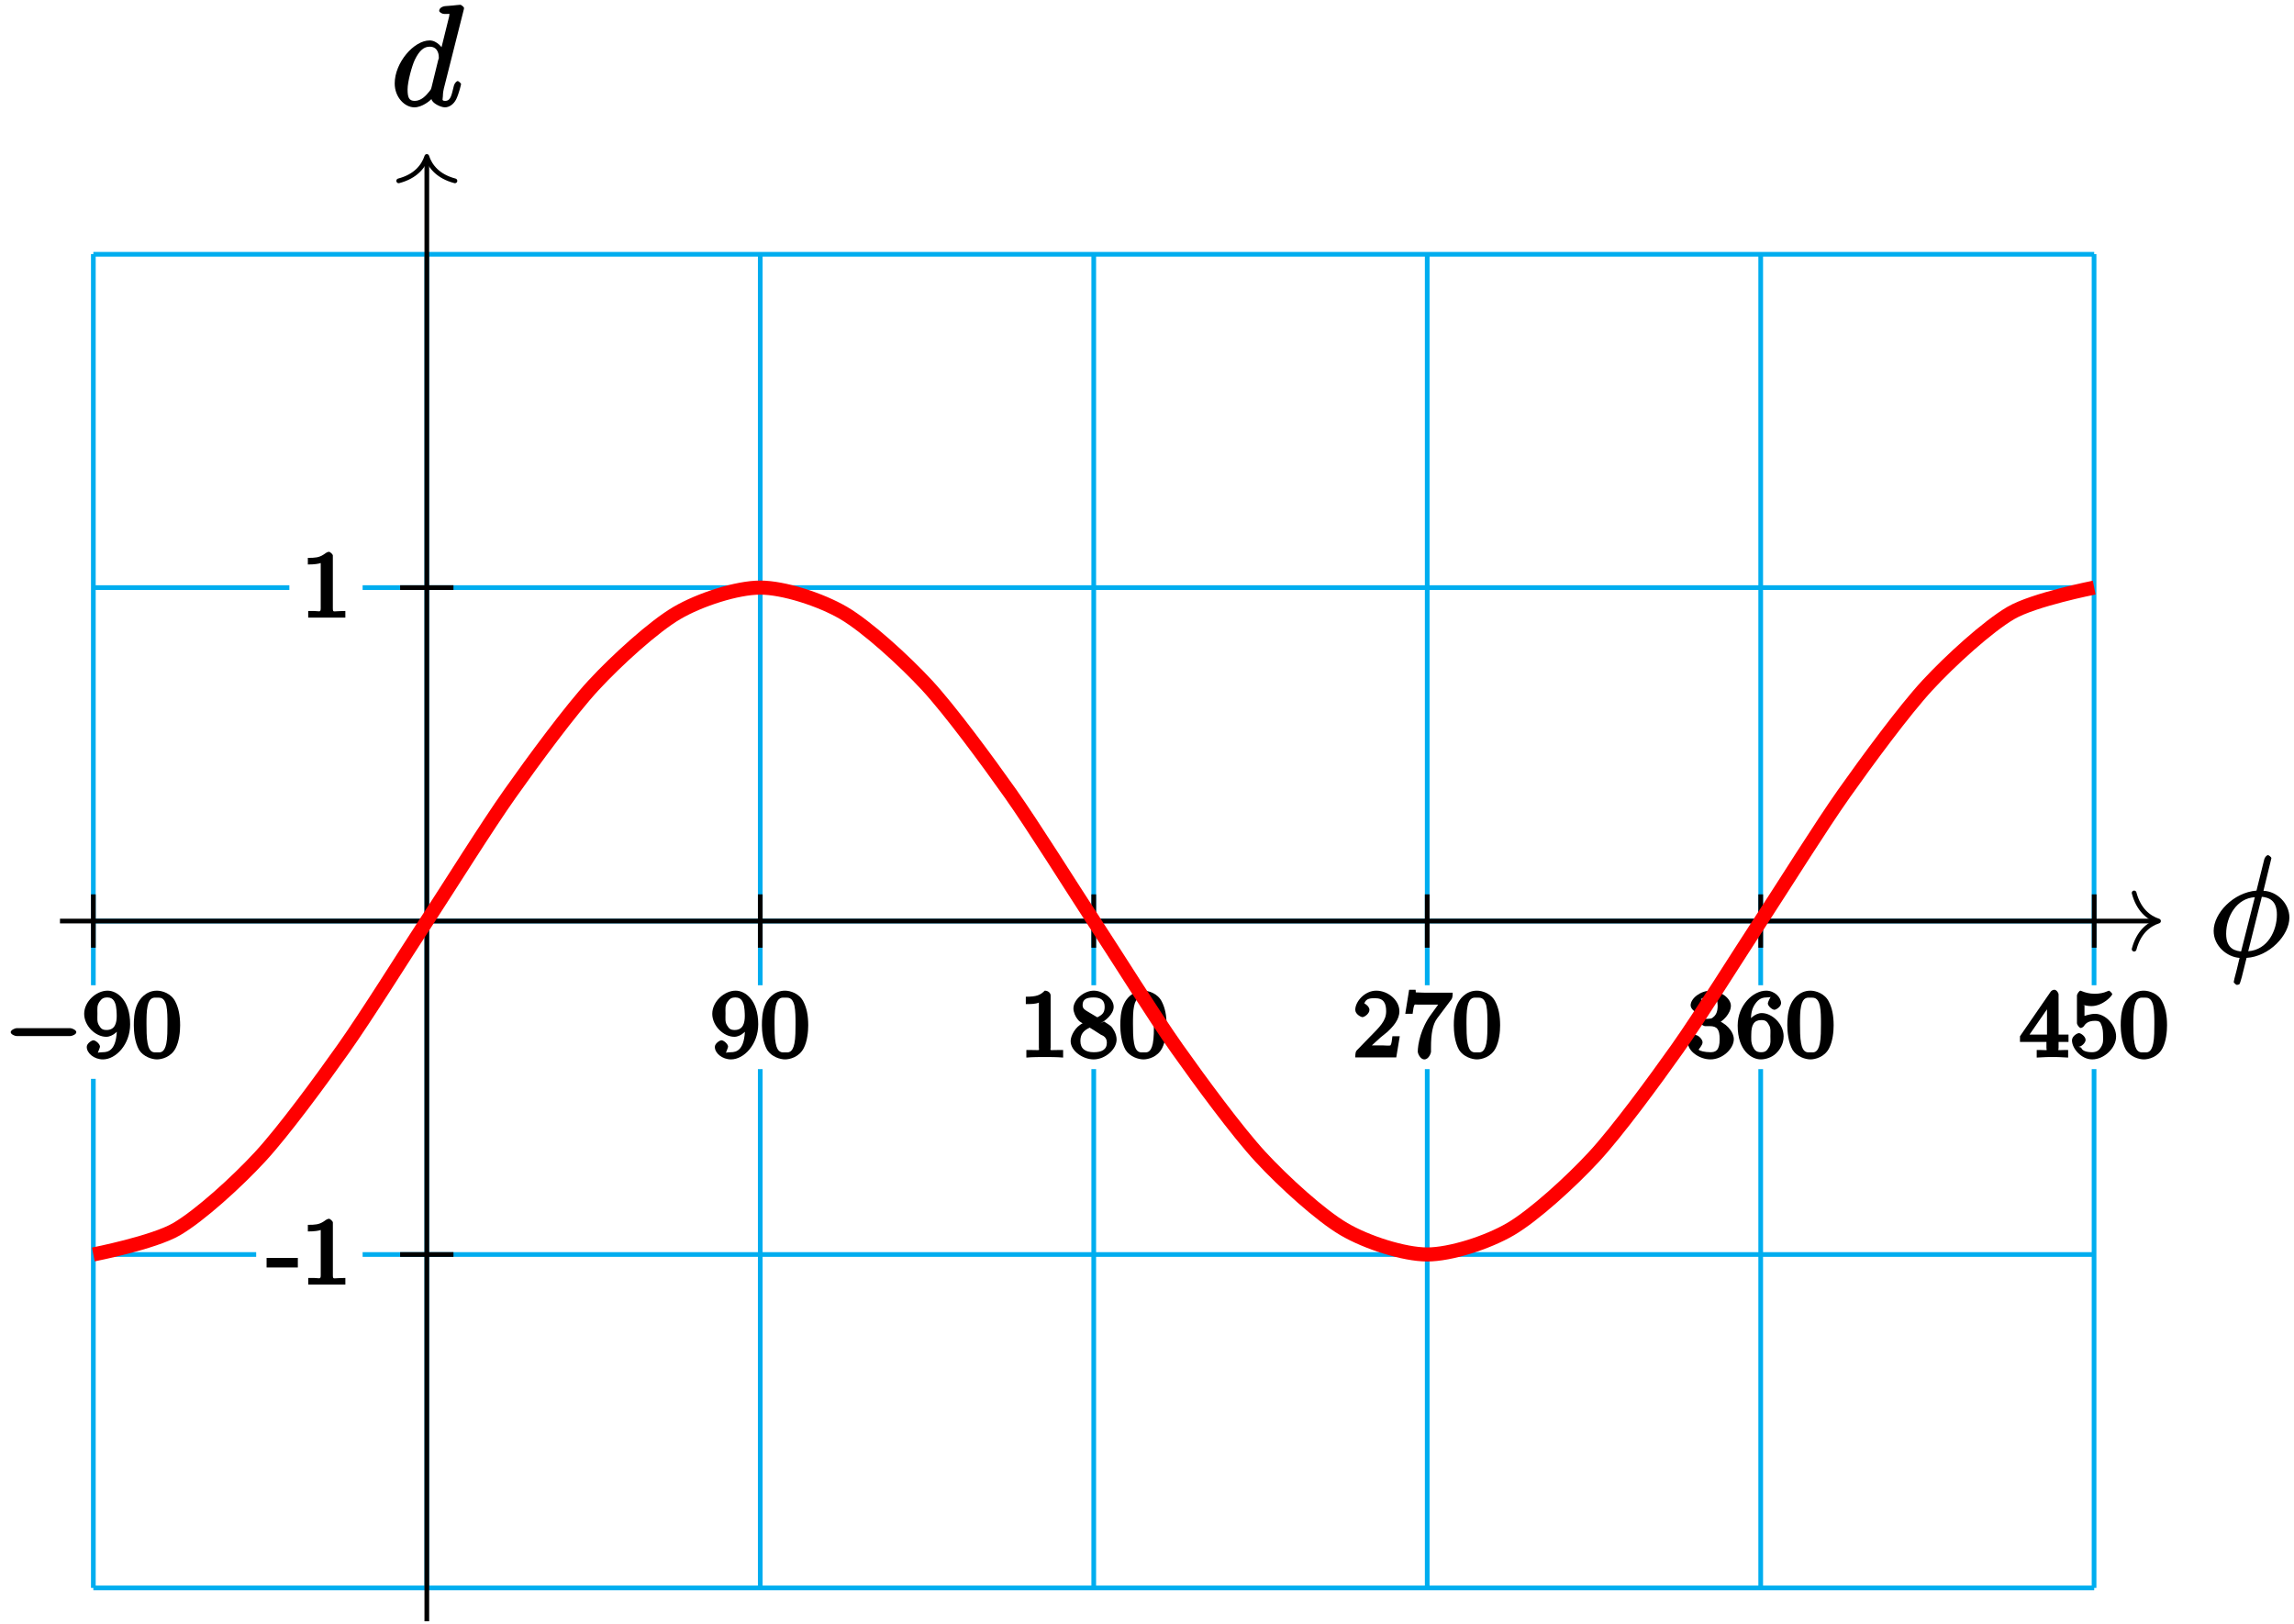
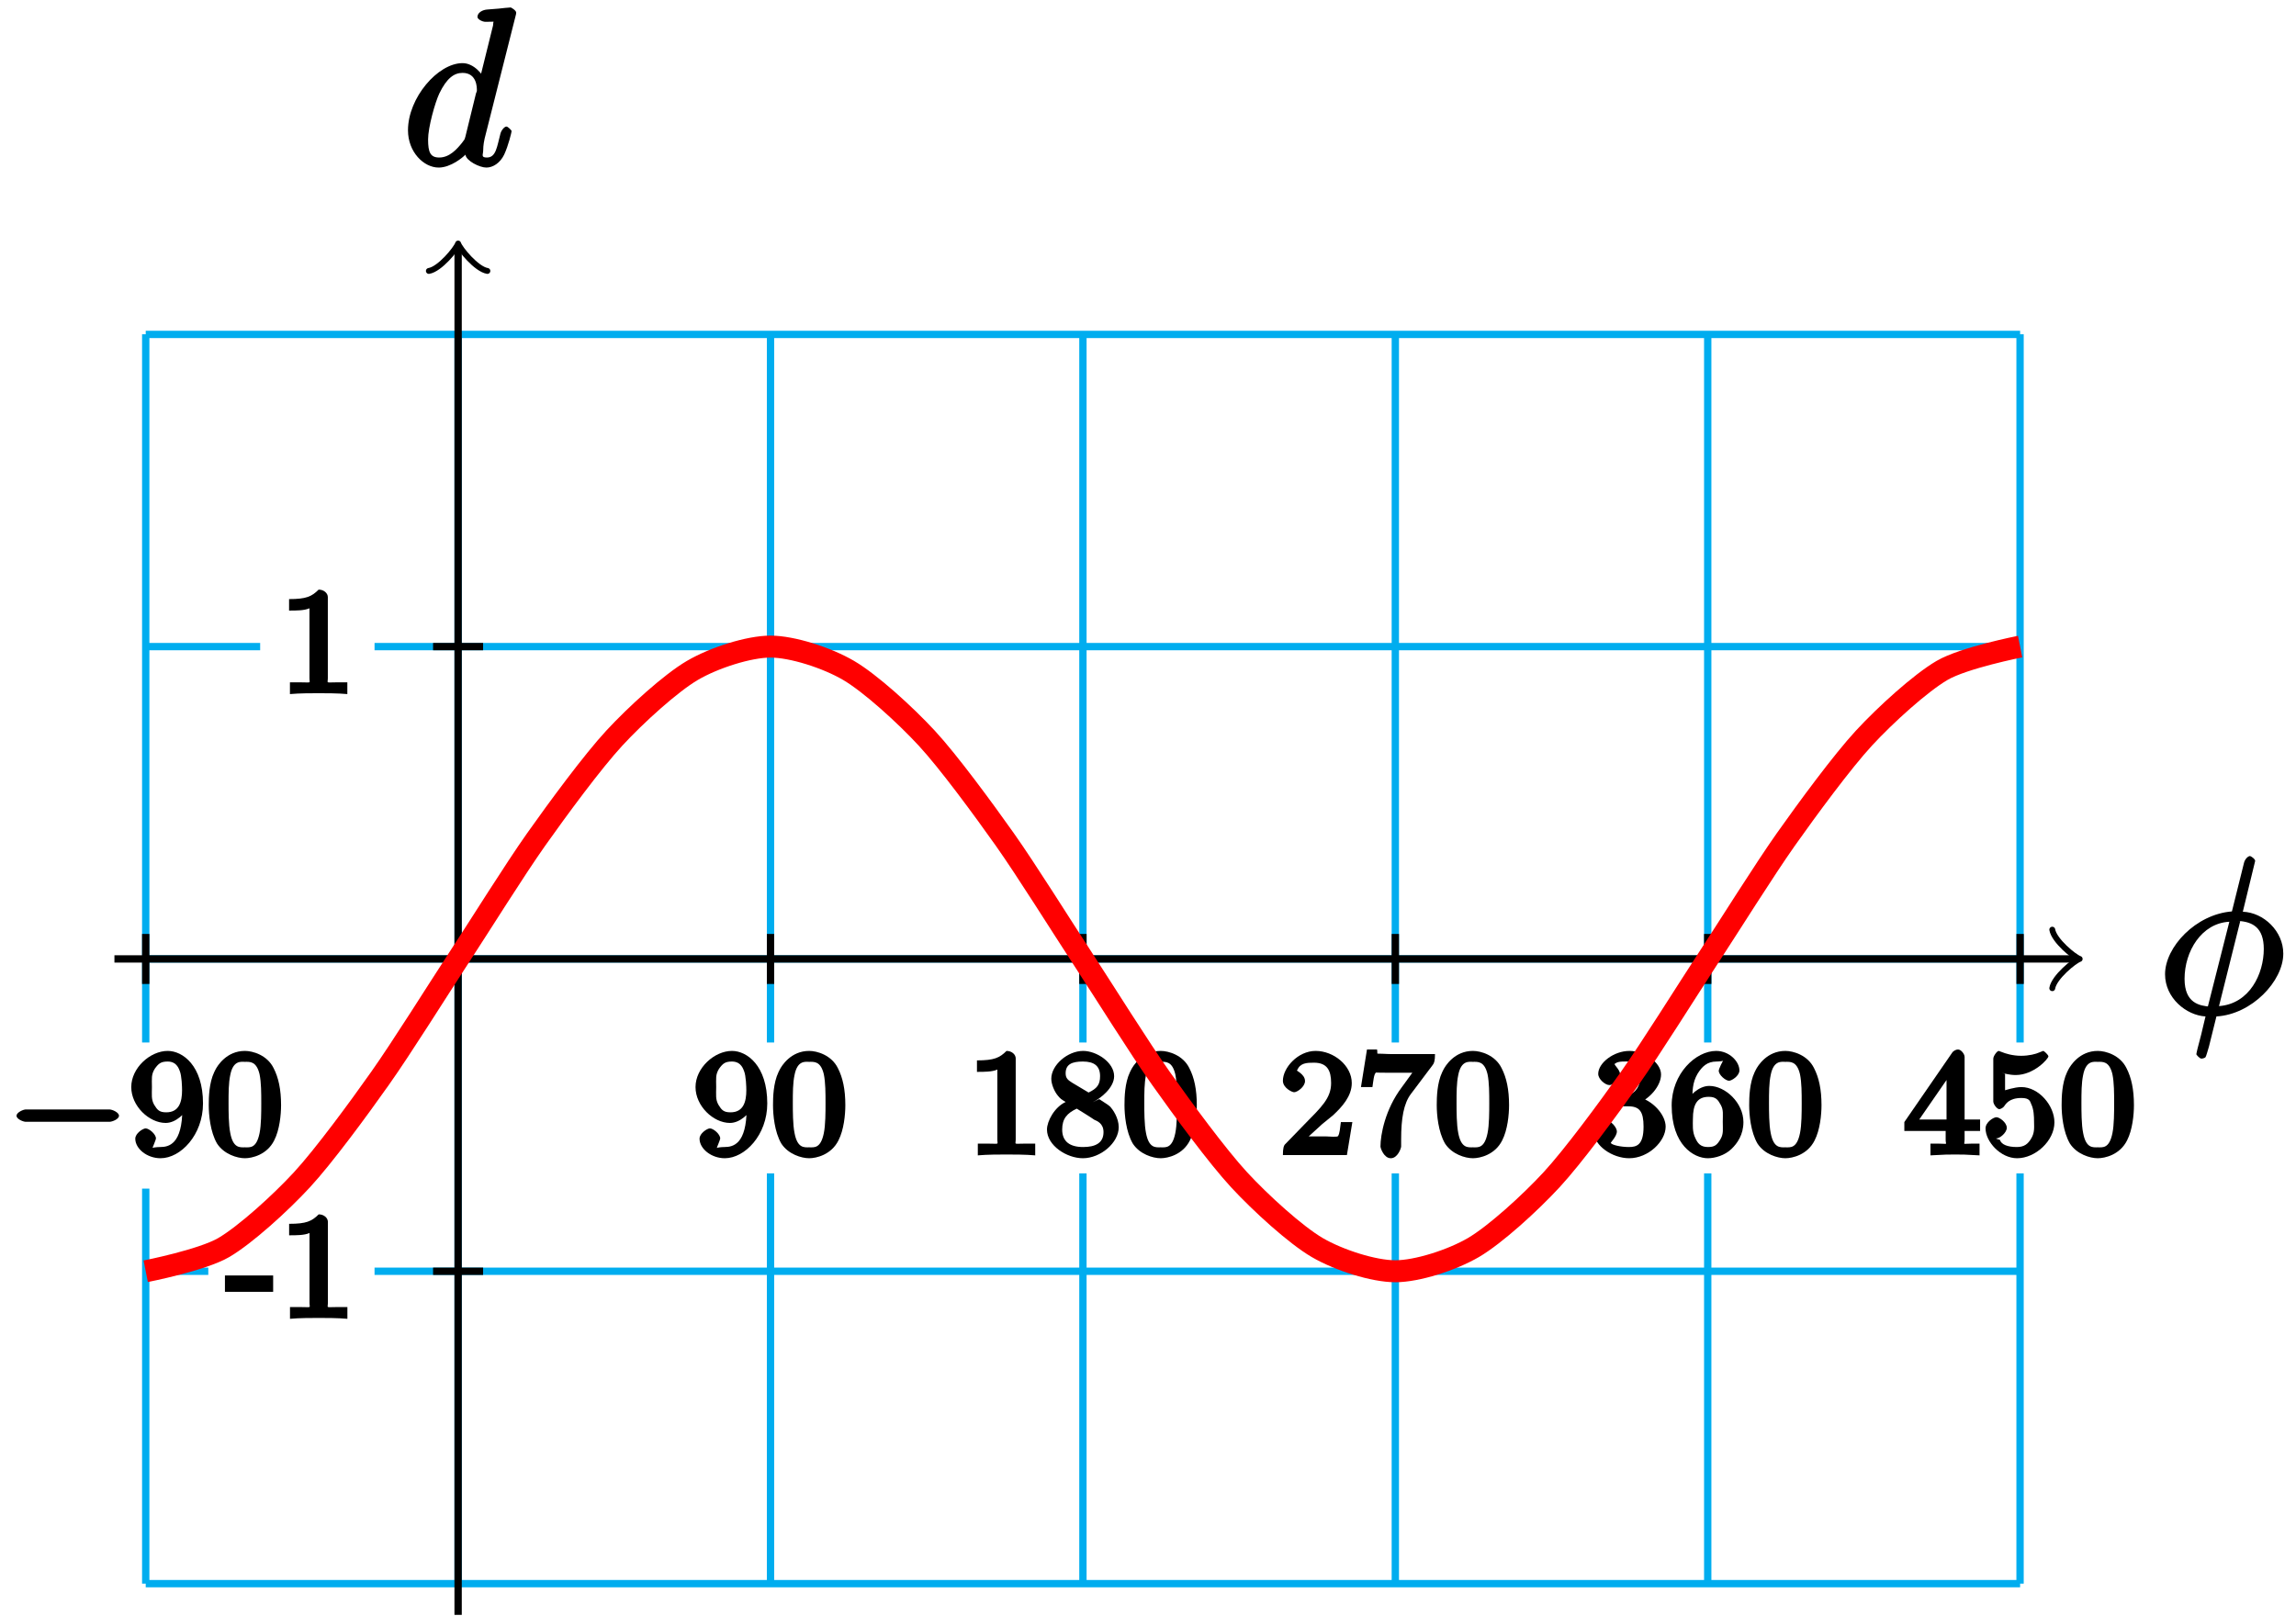
- <svg xmlns="http://www.w3.org/2000/svg" xmlns:xlink="http://www.w3.org/1999/xlink" width="195pt" height="138pt" viewBox="0 0 195 138" version="1.1">
+ <svg xmlns="http://www.w3.org/2000/svg" xmlns:xlink="http://www.w3.org/1999/xlink" width="125pt" height="88pt" viewBox="0 0 125 88" version="1.1">
  <defs>
    <g>
      <symbol overflow="visible" id="glyph0-0">
        <path style="stroke:none;" d="" />
      </symbol>
      <symbol overflow="visible" id="glyph0-1">
        <path style="stroke:none;" d="M 5.297 -8.328 C 5.297 -8.438 5.062 -8.594 5.016 -8.594 C 4.906 -8.594 4.734 -8.422 4.688 -8.219 L 4.047 -5.641 C 4 -5.484 4.047 -5.578 4.031 -5.562 C 4.016 -5.547 4.047 -5.578 4.031 -5.578 C 2.062 -5.422 0.391 -3.641 0.391 -2.156 C 0.391 -0.859 1.547 0.078 2.594 0.141 C 2.531 0.375 2.453 0.75 2.359 1.125 C 2.188 1.75 2.094 2.156 2.094 2.203 C 2.094 2.219 2.266 2.438 2.375 2.438 C 2.422 2.438 2.562 2.406 2.594 2.359 C 2.625 2.328 2.734 1.938 2.781 1.781 L 3.188 0.141 C 5.109 0.031 6.828 -1.781 6.828 -3.281 C 6.828 -4.5 5.766 -5.516 4.625 -5.562 Z M 4.359 -5.062 C 5.156 -5.016 5.766 -4.703 5.766 -3.531 C 5.766 -2.188 5 -0.547 3.328 -0.422 L 4.484 -5.047 Z M 2.859 -0.391 C 2.266 -0.438 1.453 -0.578 1.453 -1.906 C 1.453 -3.406 2.375 -4.938 3.891 -5.016 L 2.719 -0.391 Z M 2.859 -0.391 " />
      </symbol>
      <symbol overflow="visible" id="glyph0-2">
        <path style="stroke:none;" d="M 6.172 -8.141 C 6.188 -8.188 6.203 -8.266 6.203 -8.312 C 6.203 -8.438 5.922 -8.594 5.906 -8.594 C 5.891 -8.594 5.312 -8.547 5.25 -8.531 C 5.047 -8.516 4.859 -8.5 4.656 -8.484 C 4.344 -8.469 4.094 -8.297 4.094 -8.078 C 4.094 -7.953 4.359 -7.812 4.531 -7.812 C 5.109 -7.812 4.953 -7.859 4.953 -7.734 C 4.953 -7.656 4.938 -7.562 4.922 -7.531 L 4.203 -4.625 L 4.516 -4.625 C 4.391 -4.938 3.906 -5.562 3.281 -5.562 C 1.938 -5.562 0.312 -3.672 0.312 -1.906 C 0.312 -0.719 1.172 0.125 1.984 0.125 C 2.641 0.125 3.312 -0.438 3.438 -0.578 C 3.484 -0.234 4.219 0.125 4.578 0.125 C 4.938 0.125 5.328 -0.125 5.547 -0.578 C 5.781 -1.078 5.953 -1.812 5.953 -1.859 C 5.953 -1.906 5.75 -2.109 5.672 -2.109 C 5.562 -2.109 5.391 -1.906 5.344 -1.719 C 5.156 -1.016 5.109 -0.422 4.609 -0.422 C 4.266 -0.422 4.406 -0.578 4.406 -0.812 C 4.406 -0.859 4.406 -1.109 4.484 -1.453 Z M 3.438 -1.562 C 3.375 -1.359 3.422 -1.453 3.25 -1.219 C 2.984 -0.891 2.578 -0.422 2.016 -0.422 C 1.531 -0.422 1.406 -0.703 1.406 -1.406 C 1.406 -2.062 1.781 -3.406 2.016 -3.906 C 2.422 -4.75 2.828 -5.031 3.281 -5.031 C 4.078 -5.031 4.062 -4.203 4.062 -4.094 C 4.062 -4.094 4.078 -4.047 4.016 -3.922 Z M 3.438 -1.562 " />
      </symbol>
      <symbol overflow="visible" id="glyph1-0">
        <path style="stroke:none;" d="" />
      </symbol>
      <symbol overflow="visible" id="glyph1-1">
        <path style="stroke:none;" d="M 5.562 -1.812 C 5.703 -1.812 6.078 -1.953 6.078 -2.141 C 6.078 -2.328 5.703 -2.484 5.562 -2.484 L 1 -2.484 C 0.875 -2.484 0.5 -2.328 0.5 -2.141 C 0.5 -1.953 0.875 -1.812 1 -1.812 Z M 5.562 -1.812 " />
      </symbol>
      <symbol overflow="visible" id="glyph2-0">
        <path style="stroke:none;" d="" />
      </symbol>
      <symbol overflow="visible" id="glyph2-1">
        <path style="stroke:none;" d="M 2.938 -2.531 C 2.938 -0.594 2.203 -0.438 1.734 -0.438 C 1.562 -0.438 1.281 -0.406 1.312 -0.375 C 1.297 -0.375 1.5 -0.828 1.5 -0.906 C 1.5 -1.141 1.125 -1.453 0.938 -1.453 C 0.797 -1.453 0.375 -1.188 0.375 -0.891 C 0.375 -0.344 1.016 0.172 1.75 0.172 C 2.844 0.172 4.062 -1.094 4.062 -2.812 C 4.062 -4.875 2.953 -5.672 2.141 -5.672 C 1.188 -5.672 0.156 -4.75 0.156 -3.703 C 0.156 -2.672 1.125 -1.75 2.031 -1.75 C 2.594 -1.75 3.109 -2.281 3.312 -2.688 L 2.938 -2.688 Z M 2.062 -2.328 C 1.688 -2.328 1.578 -2.453 1.406 -2.734 C 1.234 -3.031 1.281 -3.297 1.281 -3.703 C 1.281 -4.172 1.234 -4.375 1.438 -4.703 C 1.641 -4.984 1.766 -5.094 2.141 -5.094 C 2.672 -5.094 2.766 -4.625 2.797 -4.578 C 2.906 -4.312 2.922 -3.703 2.922 -3.531 C 2.922 -2.906 2.766 -2.328 2.062 -2.328 Z M 2.062 -2.328 " />
      </symbol>
      <symbol overflow="visible" id="glyph2-2">
        <path style="stroke:none;" d="M 4.078 -2.719 C 4.078 -3.578 3.938 -4.219 3.672 -4.734 C 3.328 -5.438 2.547 -5.672 2.109 -5.672 C 1.109 -5.672 0.609 -4.859 0.5 -4.641 L 0.438 -4.516 C 0.156 -3.922 0.141 -3.141 0.141 -2.719 C 0.141 -2.203 0.219 -1.266 0.594 -0.625 C 0.969 -0.047 1.688 0.172 2.109 0.172 C 2.5 0.172 3.312 -0.016 3.703 -0.797 C 4 -1.375 4.078 -2.203 4.078 -2.719 Z M 2.109 -0.422 C 1.844 -0.422 1.469 -0.359 1.312 -1.203 C 1.219 -1.656 1.219 -2.406 1.219 -2.828 C 1.219 -3.375 1.219 -3.922 1.312 -4.359 C 1.469 -5.172 1.906 -5.078 2.109 -5.078 C 2.375 -5.078 2.734 -5.125 2.906 -4.406 C 3 -3.953 3 -3.359 3 -2.828 C 3 -2.344 3 -1.641 2.906 -1.188 C 2.734 -0.344 2.375 -0.422 2.109 -0.422 Z M 2.109 -0.422 " />
      </symbol>
      <symbol overflow="visible" id="glyph2-3">
        <path style="stroke:none;" d="M 2.688 -5.266 C 2.688 -5.469 2.484 -5.672 2.188 -5.672 C 1.812 -5.297 1.516 -5.156 0.578 -5.156 L 0.578 -4.531 C 0.984 -4.531 1.406 -4.531 1.688 -4.656 L 1.688 -0.844 C 1.688 -0.547 1.844 -0.625 1.094 -0.625 L 0.625 -0.625 L 0.625 0.016 C 1.141 -0.031 1.828 -0.031 2.188 -0.031 C 2.547 -0.031 3.234 -0.031 3.75 0.016 L 3.75 -0.625 L 3.281 -0.625 C 2.531 -0.625 2.688 -0.547 2.688 -0.844 Z M 2.688 -5.266 " />
      </symbol>
      <symbol overflow="visible" id="glyph2-4">
        <path style="stroke:none;" d="M 2.641 -2.875 C 3.094 -3.094 3.812 -3.672 3.812 -4.297 C 3.812 -5.047 2.859 -5.672 2.125 -5.672 C 1.281 -5.672 0.391 -4.906 0.391 -4.156 C 0.391 -3.859 0.562 -3.453 0.75 -3.234 C 0.891 -3.062 0.922 -3.047 1.172 -2.891 C 0.562 -2.609 0.156 -1.844 0.156 -1.391 C 0.156 -0.516 1.234 0.172 2.109 0.172 C 3.078 0.172 4.062 -0.672 4.062 -1.516 C 4.062 -2.031 3.734 -2.484 3.609 -2.625 C 3.469 -2.75 3.453 -2.75 3 -3.047 Z M 1.531 -3.938 C 1.312 -4.078 1.172 -4.172 1.172 -4.453 C 1.172 -4.953 1.531 -5.094 2.109 -5.094 C 2.719 -5.094 3.047 -4.859 3.047 -4.297 C 3.047 -3.828 2.875 -3.625 2.422 -3.406 Z M 1.672 -2.594 C 1.703 -2.578 2.609 -2.016 2.734 -1.922 C 2.875 -1.859 3.234 -1.734 3.234 -1.25 C 3.234 -0.641 2.766 -0.438 2.125 -0.438 C 1.406 -0.438 0.984 -0.734 0.984 -1.391 C 0.984 -1.984 1.25 -2.281 1.781 -2.531 Z M 1.672 -2.594 " />
      </symbol>
      <symbol overflow="visible" id="glyph2-5">
        <path style="stroke:none;" d="M 2.375 -1.688 C 2.5 -1.797 2.844 -2.062 2.969 -2.172 C 3.453 -2.625 3.984 -3.203 3.984 -3.922 C 3.984 -4.875 3 -5.672 2.016 -5.672 C 1.047 -5.672 0.234 -4.75 0.234 -4.047 C 0.234 -3.656 0.734 -3.422 0.844 -3.422 C 1.016 -3.422 1.438 -3.719 1.438 -4.031 C 1.438 -4.438 0.859 -4.625 1.016 -4.625 C 1.172 -5.016 1.531 -5.031 1.922 -5.031 C 2.656 -5.031 2.859 -4.594 2.859 -3.922 C 2.859 -3.094 2.328 -2.609 1.391 -1.656 L 0.375 -0.609 C 0.281 -0.531 0.234 -0.375 0.234 0 L 3.719 0 L 4.016 -1.797 L 3.391 -1.797 C 3.344 -1.453 3.328 -1.172 3.234 -1.031 C 3.188 -0.969 2.719 -1.016 2.594 -1.016 L 1.172 -1.016 L 1.297 -0.703 Z M 2.375 -1.688 " />
      </symbol>
      <symbol overflow="visible" id="glyph2-6">
        <path style="stroke:none;" d="M 4.156 -4.906 C 4.234 -5 4.281 -5.141 4.281 -5.5 L 2.078 -5.5 C 1.875 -5.5 1.641 -5.5 1.438 -5.516 C 1.016 -5.547 1.188 -5.438 1.125 -5.75 L 0.578 -5.75 L 0.25 -3.703 L 0.875 -3.703 C 0.922 -4.016 0.953 -4.438 1.078 -4.5 C 1.016 -4.484 1.625 -4.484 1.734 -4.484 L 3.047 -4.484 L 2.469 -3.688 C 1.562 -2.484 1.312 -1.094 1.312 -0.469 C 1.312 -0.375 1.5 0.172 1.875 0.172 C 2.25 0.172 2.438 -0.375 2.438 -0.469 L 2.438 -0.859 C 2.438 -2 2.578 -2.812 2.969 -3.328 Z M 4.156 -4.906 " />
      </symbol>
      <symbol overflow="visible" id="glyph2-7">
        <path style="stroke:none;" d="M 2.016 -2.656 C 2.641 -2.656 2.859 -2.375 2.859 -1.547 C 2.859 -0.547 2.484 -0.438 2.062 -0.438 C 1.625 -0.438 1.141 -0.547 1.078 -0.656 C 1.031 -0.656 1.406 -1.016 1.406 -1.281 C 1.406 -1.531 1.047 -1.906 0.781 -1.906 C 0.578 -1.906 0.156 -1.578 0.156 -1.266 C 0.156 -0.516 1.156 0.172 2.078 0.172 C 3.125 0.172 4.062 -0.75 4.062 -1.547 C 4.062 -2.203 3.344 -3 2.531 -3.172 L 2.531 -2.812 C 3.156 -3.031 3.812 -3.75 3.812 -4.391 C 3.812 -5.031 2.922 -5.672 2.094 -5.672 C 1.234 -5.672 0.391 -5.016 0.391 -4.422 C 0.391 -4.125 0.781 -3.812 1 -3.812 C 1.25 -3.812 1.578 -4.172 1.578 -4.406 C 1.578 -4.688 1.141 -4.984 1.328 -4.984 C 1.438 -5.125 1.922 -5.094 2.062 -5.094 C 2.266 -5.094 2.688 -5.219 2.688 -4.391 C 2.688 -3.828 2.516 -3.625 2.406 -3.5 C 2.156 -3.25 2.109 -3.297 1.625 -3.266 C 1.469 -3.25 1.219 -3.062 1.219 -2.953 C 1.219 -2.844 1.484 -2.656 1.625 -2.656 Z M 2.016 -2.656 " />
      </symbol>
      <symbol overflow="visible" id="glyph2-8">
        <path style="stroke:none;" d="M 1.281 -2.828 C 1.281 -3.484 1.281 -3.938 1.562 -4.422 C 1.812 -4.828 2.094 -5.094 2.594 -5.094 C 2.75 -5.094 2.984 -5.125 2.969 -5.141 C 2.938 -5.141 2.719 -4.688 2.719 -4.594 C 2.719 -4.359 3.094 -4.047 3.281 -4.047 C 3.422 -4.047 3.844 -4.312 3.844 -4.609 C 3.844 -5.094 3.297 -5.672 2.578 -5.672 C 1.469 -5.672 0.156 -4.438 0.156 -2.703 C 0.156 -0.547 1.359 0.172 2.125 0.172 C 2.516 0.172 3.047 0.016 3.406 -0.328 C 3.734 -0.641 4.062 -1.109 4.062 -1.797 C 4.062 -2.844 3.078 -3.766 2.203 -3.766 C 1.625 -3.766 1.094 -3.219 0.906 -2.828 Z M 2.125 -0.438 C 1.703 -0.438 1.562 -0.672 1.453 -0.906 C 1.266 -1.266 1.312 -1.672 1.312 -1.969 C 1.312 -2.766 1.547 -3.172 2.172 -3.172 C 2.562 -3.172 2.672 -3.016 2.828 -2.734 C 2.984 -2.453 2.938 -2.219 2.938 -1.812 C 2.938 -1.406 2.984 -1.172 2.828 -0.891 C 2.625 -0.531 2.484 -0.438 2.125 -0.438 Z M 2.125 -0.438 " />
      </symbol>
      <symbol overflow="visible" id="glyph2-9">
        <path style="stroke:none;" d="M 3.328 -5.344 C 3.328 -5.5 3.141 -5.75 2.969 -5.75 C 2.875 -5.75 2.719 -5.688 2.641 -5.562 L 0.047 -1.797 L 0.047 -1.312 L 2.297 -1.312 L 2.297 -0.828 C 2.297 -0.531 2.469 -0.625 1.844 -0.625 L 1.469 -0.625 L 1.469 0.016 C 2.344 -0.031 2.359 -0.031 2.812 -0.031 C 3.266 -0.031 3.281 -0.031 4.141 0.016 L 4.141 -0.625 L 3.781 -0.625 C 3.156 -0.625 3.328 -0.531 3.328 -0.828 L 3.328 -1.312 L 4.172 -1.312 L 4.172 -1.938 L 3.328 -1.938 Z M 2.344 -4.688 L 2.344 -1.938 L 0.859 -1.938 L 2.672 -4.562 Z M 2.344 -4.688 " />
      </symbol>
      <symbol overflow="visible" id="glyph2-10">
        <path style="stroke:none;" d="M 1.109 -4.484 C 1.219 -4.453 1.531 -4.359 1.875 -4.359 C 2.875 -4.359 3.656 -5.25 3.656 -5.375 C 3.656 -5.453 3.422 -5.672 3.375 -5.672 C 3.359 -5.672 3.219 -5.609 3.172 -5.594 C 2.969 -5.5 2.594 -5.406 2.172 -5.406 C 1.703 -5.406 1.312 -5.531 1.125 -5.609 C 1.109 -5.609 0.969 -5.672 0.953 -5.672 C 0.859 -5.672 0.656 -5.391 0.656 -5.25 L 0.656 -2.922 C 0.656 -2.766 0.859 -2.5 0.984 -2.5 C 1.047 -2.5 1.188 -2.578 1.234 -2.641 C 1.328 -2.766 1.5 -3.109 2.188 -3.109 C 2.625 -3.109 2.656 -2.938 2.719 -2.781 C 2.859 -2.5 2.875 -2.125 2.875 -1.812 C 2.875 -1.516 2.922 -1.219 2.703 -0.875 C 2.547 -0.625 2.359 -0.438 1.938 -0.438 C 1.422 -0.438 1.094 -0.578 1.016 -0.828 C 0.75 -0.906 0.812 -0.906 0.812 -0.906 C 1.031 -0.906 1.391 -1.234 1.391 -1.484 C 1.391 -1.781 0.984 -2.062 0.828 -2.062 C 0.672 -2.062 0.234 -1.797 0.234 -1.453 C 0.234 -0.734 1.047 0.172 1.953 0.172 C 2.953 0.172 3.984 -0.781 3.984 -1.781 C 3.984 -2.703 3.125 -3.703 2.188 -3.703 C 1.797 -3.703 1.281 -3.516 1.297 -3.531 L 1.297 -4.422 Z M 1.109 -4.484 " />
      </symbol>
-       <symbol overflow="visible" id="glyph3-0">
-         <path style="stroke:none;" d="" />
-       </symbol>
-       <symbol overflow="visible" id="glyph3-1">
-         <path style="stroke:none;" d="M -0.109 -2.141 L -0.109 -1.469 L 2.547 -1.469 L 2.547 -2.281 L -0.109 -2.281 Z M -0.109 -2.141 " />
-       </symbol>
-       <symbol overflow="visible" id="glyph3-2">
-         <path style="stroke:none;" d="M 0.578 -4.953 L 0.578 -4.531 C 1.156 -4.531 1.516 -4.594 1.672 -4.656 L 1.672 -0.812 C 1.672 -0.422 1.547 -0.578 1.094 -0.578 L 0.609 -0.578 L 0.609 -0.016 L 3.766 -0.016 L 3.766 -0.578 C 3.453 -0.578 3.328 -0.562 3.203 -0.562 C 2.781 -0.562 2.703 -0.438 2.703 -0.812 L 2.703 -5.312 C 2.703 -5.375 2.484 -5.609 2.375 -5.609 C 2.219 -5.609 2 -5.438 1.891 -5.359 C 1.516 -5.125 1.219 -5.094 0.578 -5.094 Z M 0.578 -4.953 " />
+       <symbol overflow="visible" id="glyph2-11">
+         <path style="stroke:none;" d="M 2.531 -1.641 L 2.531 -2.344 L -0.094 -2.344 L -0.094 -1.453 L 2.531 -1.453 Z M 2.531 -1.641 " />
      </symbol>
    </g>
  </defs>
  <g id="surface1">
-     <path style="fill:none;stroke-width:0.399;stroke-linecap:butt;stroke-linejoin:miter;stroke:rgb(0%,67.839%,93.729%);stroke-opacity:1;stroke-miterlimit:10;" d="M -28.346 -56.692 L 141.736 -56.692 M -28.346 -28.348 L 141.736 -28.348 M -28.346 -0.001 L 141.736 -0.001 M -28.346 28.347 L 141.736 28.347 M -28.346 56.683 L 141.736 56.683 M -28.346 -56.692 L -28.346 56.695 M 0.001 -56.692 L 0.001 56.695 M 28.345 -56.692 L 28.345 56.695 M 56.693 -56.692 L 56.693 56.695 M 85.04 -56.692 L 85.04 56.695 M 113.388 -56.692 L 113.388 56.695 M 141.724 -56.692 L 141.724 56.695 " transform="matrix(1,0,0,-1,36.28,78.3)" />
-     <path style="fill:none;stroke-width:0.399;stroke-linecap:butt;stroke-linejoin:miter;stroke:rgb(0%,0%,0%);stroke-opacity:1;stroke-miterlimit:10;" d="M -31.182 -0.001 L 147.005 -0.001 " transform="matrix(1,0,0,-1,36.28,78.3)" />
-     <path style="fill:none;stroke-width:0.399;stroke-linecap:round;stroke-linejoin:round;stroke:rgb(0%,0%,0%);stroke-opacity:1;stroke-miterlimit:10;" d="M -2.074 2.39 C -1.695 0.956 -0.851 0.28 0 -0.001 C -0.851 -0.278 -1.695 -0.958 -2.074 -2.391 " transform="matrix(1,0,0,-1,183.4841,78.3)" />
+     <path style="fill:none;stroke-width:0.399;stroke-linecap:butt;stroke-linejoin:miter;stroke:rgb(0%,67.839%,93.729%);stroke-opacity:1;stroke-miterlimit:10;" d="M -17.006 -34.018 L 85.04 -34.018 M -17.006 -17.007 L 85.04 -17.007 M -17.006 0.001 L 85.04 0.001 M -17.006 17.009 L 85.04 17.009 M -17.006 34.009 L 85.04 34.009 M -17.006 -34.018 L -17.006 34.017 M 0.001 -34.018 L 0.001 34.017 M 17.009 -34.018 L 17.009 34.017 M 34.017 -34.018 L 34.017 34.017 M 51.025 -34.018 L 51.025 34.017 M 68.033 -34.018 L 68.033 34.017 M 85.037 -34.018 L 85.037 34.017 " transform="matrix(1,0,0,-1,24.94,52.22)" />
+     <path style="fill:none;stroke-width:0.399;stroke-linecap:butt;stroke-linejoin:miter;stroke:rgb(0%,0%,0%);stroke-opacity:1;stroke-miterlimit:10;" d="M -18.71 0.001 L 87.986 0.001 " transform="matrix(1,0,0,-1,24.94,52.22)" />
+     <path style="fill:none;stroke-width:0.319;stroke-linecap:round;stroke-linejoin:round;stroke:rgb(0%,0%,0%);stroke-opacity:1;stroke-miterlimit:10;" d="M -1.194 1.595 C -1.096 0.997 0.001 0.099 0.298 0.001 C 0.001 -0.1 -1.096 -0.995 -1.194 -1.593 " transform="matrix(1,0,0,-1,112.9246,52.22)" />
    <g style="fill:rgb(0%,0%,0%);fill-opacity:1;">
-       <use xlink:href="#glyph0-1" x="187.78" y="81.29" />
+       <use xlink:href="#glyph0-1" x="117.48" y="55.21" />
    </g>
-     <path style="fill:none;stroke-width:0.399;stroke-linecap:butt;stroke-linejoin:miter;stroke:rgb(0%,0%,0%);stroke-opacity:1;stroke-miterlimit:10;" d="M 0.001 -59.528 L 0.001 64.8 " transform="matrix(1,0,0,-1,36.28,78.3)" />
-     <path style="fill:none;stroke-width:0.399;stroke-linecap:round;stroke-linejoin:round;stroke:rgb(0%,0%,0%);stroke-opacity:1;stroke-miterlimit:10;" d="M -2.073 2.389 C -1.695 0.956 -0.851 0.28 0.001 -0.001 C -0.851 -0.279 -1.695 -0.958 -2.073 -2.392 " transform="matrix(0,-1,-1,0,36.28,13.30151)" />
+     <path style="fill:none;stroke-width:0.399;stroke-linecap:butt;stroke-linejoin:miter;stroke:rgb(0%,0%,0%);stroke-opacity:1;stroke-miterlimit:10;" d="M 0.001 -35.718 L 0.001 38.661 " transform="matrix(1,0,0,-1,24.94,52.22)" />
+     <path style="fill:none;stroke-width:0.319;stroke-linecap:round;stroke-linejoin:round;stroke:rgb(0%,0%,0%);stroke-opacity:1;stroke-miterlimit:10;" d="M -1.195 1.592 C -1.097 0.995 0.001 0.1 0.298 -0.001 C 0.001 -0.099 -1.097 -0.998 -1.195 -1.595 " transform="matrix(0,-1,-1,0,24.94,13.55925)" />
    <g style="fill:rgb(0%,0%,0%);fill-opacity:1;">
-       <use xlink:href="#glyph0-2" x="33.24" y="9" />
+       <use xlink:href="#glyph0-2" x="21.9" y="9" />
    </g>
-     <path style="fill:none;stroke-width:0.399;stroke-linecap:butt;stroke-linejoin:miter;stroke:rgb(0%,0%,0%);stroke-opacity:1;stroke-miterlimit:10;" d="M -28.346 2.269 L -28.346 -2.266 " transform="matrix(1,0,0,-1,36.28,78.3)" />
-     <path style=" stroke:none;fill-rule:nonzero;fill:rgb(100%,100%,100%);fill-opacity:1;" d="M -0.59 91.715 L 16.457 91.715 L 16.457 83.758 L -0.59 83.758 Z M -0.59 91.715 " />
+     <path style="fill:none;stroke-width:0.399;stroke-linecap:butt;stroke-linejoin:miter;stroke:rgb(0%,0%,0%);stroke-opacity:1;stroke-miterlimit:10;" d="M -17.006 1.361 L -17.006 -1.362 " transform="matrix(1,0,0,-1,24.94,52.22)" />
+     <path style=" stroke:none;fill-rule:nonzero;fill:rgb(100%,100%,100%);fill-opacity:1;" d="M -0.594 64.727 L 16.457 64.727 L 16.457 56.77 L -0.594 56.77 Z M -0.594 64.727 " />
    <g style="fill:rgb(0%,0%,0%);fill-opacity:1;">
-       <use xlink:href="#glyph1-1" x="0.41" y="89.89" />
+       <use xlink:href="#glyph1-1" x="0.4" y="62.9" />
    </g>
    <g style="fill:rgb(0%,0%,0%);fill-opacity:1;">
-       <use xlink:href="#glyph2-1" x="7" y="89.89" />
-       <use xlink:href="#glyph2-2" x="11.234" y="89.89" />
+       <use xlink:href="#glyph2-1" x="6.99" y="62.9" />
+       <use xlink:href="#glyph2-2" x="11.224" y="62.9" />
    </g>
-     <path style="fill:none;stroke-width:0.399;stroke-linecap:butt;stroke-linejoin:miter;stroke:rgb(0%,0%,0%);stroke-opacity:1;stroke-miterlimit:10;" d="M 28.345 2.269 L 28.345 -2.266 " transform="matrix(1,0,0,-1,36.28,78.3)" />
-     <path style=" stroke:none;fill-rule:nonzero;fill:rgb(100%,100%,100%);fill-opacity:1;" d="M 59.395 90.887 L 69.855 90.887 L 69.855 83.758 L 59.395 83.758 Z M 59.395 90.887 " />
+     <path style="fill:none;stroke-width:0.399;stroke-linecap:butt;stroke-linejoin:miter;stroke:rgb(0%,0%,0%);stroke-opacity:1;stroke-miterlimit:10;" d="M 17.009 1.361 L 17.009 -1.362 " transform="matrix(1,0,0,-1,24.94,52.22)" />
+     <path style=" stroke:none;fill-rule:nonzero;fill:rgb(100%,100%,100%);fill-opacity:1;" d="M 36.719 63.898 L 47.18 63.898 L 47.18 56.77 L 36.719 56.77 Z M 36.719 63.898 " />
    <g style="fill:rgb(0%,0%,0%);fill-opacity:1;">
-       <use xlink:href="#glyph2-1" x="60.39" y="89.89" />
-       <use xlink:href="#glyph2-2" x="64.624" y="89.89" />
+       <use xlink:href="#glyph2-1" x="37.71" y="62.9" />
+       <use xlink:href="#glyph2-2" x="41.944" y="62.9" />
    </g>
-     <path style="fill:none;stroke-width:0.399;stroke-linecap:butt;stroke-linejoin:miter;stroke:rgb(0%,0%,0%);stroke-opacity:1;stroke-miterlimit:10;" d="M 56.693 2.269 L 56.693 -2.266 " transform="matrix(1,0,0,-1,36.28,78.3)" />
-     <path style=" stroke:none;fill-rule:nonzero;fill:rgb(100%,100%,100%);fill-opacity:1;" d="M 85.625 90.887 L 100.32 90.887 L 100.32 83.758 L 85.625 83.758 Z M 85.625 90.887 " />
+     <path style="fill:none;stroke-width:0.399;stroke-linecap:butt;stroke-linejoin:miter;stroke:rgb(0%,0%,0%);stroke-opacity:1;stroke-miterlimit:10;" d="M 34.017 1.361 L 34.017 -1.362 " transform="matrix(1,0,0,-1,24.94,52.22)" />
+     <path style=" stroke:none;fill-rule:nonzero;fill:rgb(100%,100%,100%);fill-opacity:1;" d="M 51.609 63.898 L 66.305 63.898 L 66.305 56.77 L 51.609 56.77 Z M 51.609 63.898 " />
    <g style="fill:rgb(0%,0%,0%);fill-opacity:1;">
-       <use xlink:href="#glyph2-3" x="86.62" y="89.89" />
-       <use xlink:href="#glyph2-4" x="90.854" y="89.89" />
-       <use xlink:href="#glyph2-2" x="95.089" y="89.89" />
+       <use xlink:href="#glyph2-3" x="52.61" y="62.9" />
+       <use xlink:href="#glyph2-4" x="56.844" y="62.9" />
+       <use xlink:href="#glyph2-2" x="61.079" y="62.9" />
    </g>
-     <path style="fill:none;stroke-width:0.399;stroke-linecap:butt;stroke-linejoin:miter;stroke:rgb(0%,0%,0%);stroke-opacity:1;stroke-miterlimit:10;" d="M 85.04 2.269 L 85.04 -2.266 " transform="matrix(1,0,0,-1,36.28,78.3)" />
-     <path style=" stroke:none;fill-rule:nonzero;fill:rgb(100%,100%,100%);fill-opacity:1;" d="M 113.973 90.887 L 128.668 90.887 L 128.668 83.758 L 113.973 83.758 Z M 113.973 90.887 " />
+     <path style="fill:none;stroke-width:0.399;stroke-linecap:butt;stroke-linejoin:miter;stroke:rgb(0%,0%,0%);stroke-opacity:1;stroke-miterlimit:10;" d="M 51.025 1.361 L 51.025 -1.362 " transform="matrix(1,0,0,-1,24.94,52.22)" />
+     <path style=" stroke:none;fill-rule:nonzero;fill:rgb(100%,100%,100%);fill-opacity:1;" d="M 68.617 63.898 L 83.312 63.898 L 83.312 56.77 L 68.617 56.77 Z M 68.617 63.898 " />
    <g style="fill:rgb(0%,0%,0%);fill-opacity:1;">
-       <use xlink:href="#glyph2-5" x="114.97" y="89.89" />
-       <use xlink:href="#glyph2-6" x="119.204" y="89.89" />
-       <use xlink:href="#glyph2-2" x="123.439" y="89.89" />
+       <use xlink:href="#glyph2-5" x="69.61" y="62.9" />
+       <use xlink:href="#glyph2-6" x="73.844" y="62.9" />
+       <use xlink:href="#glyph2-2" x="78.079" y="62.9" />
    </g>
-     <path style="fill:none;stroke-width:0.399;stroke-linecap:butt;stroke-linejoin:miter;stroke:rgb(0%,0%,0%);stroke-opacity:1;stroke-miterlimit:10;" d="M 113.388 2.269 L 113.388 -2.266 " transform="matrix(1,0,0,-1,36.28,78.3)" />
-     <path style=" stroke:none;fill-rule:nonzero;fill:rgb(100%,100%,100%);fill-opacity:1;" d="M 142.32 90.887 L 157.016 90.887 L 157.016 83.758 L 142.32 83.758 Z M 142.32 90.887 " />
+     <path style="fill:none;stroke-width:0.399;stroke-linecap:butt;stroke-linejoin:miter;stroke:rgb(0%,0%,0%);stroke-opacity:1;stroke-miterlimit:10;" d="M 68.033 1.361 L 68.033 -1.362 " transform="matrix(1,0,0,-1,24.94,52.22)" />
+     <path style=" stroke:none;fill-rule:nonzero;fill:rgb(100%,100%,100%);fill-opacity:1;" d="M 85.625 63.898 L 100.32 63.898 L 100.32 56.77 L 85.625 56.77 Z M 85.625 63.898 " />
    <g style="fill:rgb(0%,0%,0%);fill-opacity:1;">
-       <use xlink:href="#glyph2-7" x="143.32" y="89.89" />
-       <use xlink:href="#glyph2-8" x="147.554" y="89.89" />
-       <use xlink:href="#glyph2-2" x="151.789" y="89.89" />
+       <use xlink:href="#glyph2-7" x="86.62" y="62.9" />
+       <use xlink:href="#glyph2-8" x="90.854" y="62.9" />
+       <use xlink:href="#glyph2-2" x="95.089" y="62.9" />
    </g>
-     <path style="fill:none;stroke-width:0.399;stroke-linecap:butt;stroke-linejoin:miter;stroke:rgb(0%,0%,0%);stroke-opacity:1;stroke-miterlimit:10;" d="M 141.736 2.269 L 141.736 -2.266 " transform="matrix(1,0,0,-1,36.28,78.3)" />
-     <path style=" stroke:none;fill-rule:nonzero;fill:rgb(100%,100%,100%);fill-opacity:1;" d="M 170.668 90.887 L 185.363 90.887 L 185.363 83.758 L 170.668 83.758 Z M 170.668 90.887 " />
+     <path style="fill:none;stroke-width:0.399;stroke-linecap:butt;stroke-linejoin:miter;stroke:rgb(0%,0%,0%);stroke-opacity:1;stroke-miterlimit:10;" d="M 85.04 1.361 L 85.04 -1.362 " transform="matrix(1,0,0,-1,24.94,52.22)" />
+     <path style=" stroke:none;fill-rule:nonzero;fill:rgb(100%,100%,100%);fill-opacity:1;" d="M 102.633 63.898 L 117.328 63.898 L 117.328 56.77 L 102.633 56.77 Z M 102.633 63.898 " />
    <g style="fill:rgb(0%,0%,0%);fill-opacity:1;">
-       <use xlink:href="#glyph2-9" x="171.66" y="89.89" />
-       <use xlink:href="#glyph2-10" x="175.894" y="89.89" />
-       <use xlink:href="#glyph2-2" x="180.129" y="89.89" />
+       <use xlink:href="#glyph2-9" x="103.63" y="62.9" />
+       <use xlink:href="#glyph2-10" x="107.864" y="62.9" />
+       <use xlink:href="#glyph2-2" x="112.099" y="62.9" />
    </g>
-     <path style="fill:none;stroke-width:0.399;stroke-linecap:butt;stroke-linejoin:miter;stroke:rgb(0%,0%,0%);stroke-opacity:1;stroke-miterlimit:10;" d="M 2.267 -28.348 L -2.268 -28.348 " transform="matrix(1,0,0,-1,36.28,78.3)" />
-     <path style=" stroke:none;fill-rule:nonzero;fill:rgb(100%,100%,100%);fill-opacity:1;" d="M 21.777 110.215 L 30.824 110.215 L 30.824 103.082 L 21.777 103.082 Z M 21.777 110.215 " />
+     <path style="fill:none;stroke-width:0.399;stroke-linecap:butt;stroke-linejoin:miter;stroke:rgb(0%,0%,0%);stroke-opacity:1;stroke-miterlimit:10;" d="M 1.361 -17.007 L -1.362 -17.007 " transform="matrix(1,0,0,-1,24.94,52.22)" />
+     <path style=" stroke:none;fill-rule:nonzero;fill:rgb(100%,100%,100%);fill-opacity:1;" d="M 11.34 72.793 L 20.391 72.793 L 20.391 65.664 L 11.34 65.664 Z M 11.34 72.793 " />
    <g style="fill:rgb(0%,0%,0%);fill-opacity:1;">
-       <use xlink:href="#glyph3-1" x="22.77" y="109.22" />
-       <use xlink:href="#glyph3-2" x="25.592" y="109.22" />
+       <use xlink:href="#glyph2-11" x="12.34" y="71.8" />
+       <use xlink:href="#glyph2-3" x="15.163" y="71.8" />
    </g>
-     <path style="fill:none;stroke-width:0.399;stroke-linecap:butt;stroke-linejoin:miter;stroke:rgb(0%,0%,0%);stroke-opacity:1;stroke-miterlimit:10;" d="M 2.267 28.347 L -2.268 28.347 " transform="matrix(1,0,0,-1,36.28,78.3)" />
-     <path style=" stroke:none;fill-rule:nonzero;fill:rgb(100%,100%,100%);fill-opacity:1;" d="M 24.598 53.52 L 30.824 53.52 L 30.824 46.387 L 24.598 46.387 Z M 24.598 53.52 " />
+     <path style="fill:none;stroke-width:0.399;stroke-linecap:butt;stroke-linejoin:miter;stroke:rgb(0%,0%,0%);stroke-opacity:1;stroke-miterlimit:10;" d="M 1.361 17.009 L -1.362 17.009 " transform="matrix(1,0,0,-1,24.94,52.22)" />
+     <path style=" stroke:none;fill-rule:nonzero;fill:rgb(100%,100%,100%);fill-opacity:1;" d="M 14.164 38.777 L 20.391 38.777 L 20.391 31.648 L 14.164 31.648 Z M 14.164 38.777 " />
    <g style="fill:rgb(0%,0%,0%);fill-opacity:1;">
-       <use xlink:href="#glyph3-2" x="25.59" y="52.52" />
+       <use xlink:href="#glyph2-3" x="15.16" y="37.78" />
    </g>
-     <path style="fill:none;stroke-width:1.196;stroke-linecap:butt;stroke-linejoin:miter;stroke:rgb(100%,0%,0%);stroke-opacity:1;stroke-miterlimit:10;" d="M -28.346 -28.345 C -28.346 -28.345 -23.225 -27.341 -21.26 -26.188 C -19.292 -25.036 -16.139 -22.173 -14.175 -20.044 C -12.206 -17.915 -9.053 -13.63 -7.089 -10.848 C -5.12 -8.067 -1.968 -3.009 0.001 -0.001 C 1.966 3.011 5.118 8.066 7.087 10.847 C 9.052 13.628 12.208 17.917 14.173 20.042 C 16.138 22.171 19.294 25.034 21.259 26.187 C 23.228 27.339 26.38 28.347 28.345 28.347 C 30.314 28.347 33.466 27.339 35.435 26.187 C 37.4 25.034 40.552 22.171 42.521 20.046 C 44.486 17.917 47.642 13.628 49.607 10.847 C 51.572 8.066 54.728 3.011 56.693 -0.001 C 58.661 -3.009 61.814 -8.067 63.779 -10.845 C 65.747 -13.626 68.9 -17.915 70.868 -20.044 C 72.833 -22.173 75.986 -25.036 77.954 -26.188 C 79.919 -27.341 83.075 -28.345 85.04 -28.345 C 87.005 -28.345 90.161 -27.341 92.126 -26.188 C 94.095 -25.036 97.247 -22.173 99.212 -20.044 C 101.181 -17.915 104.333 -13.63 106.302 -10.848 C 108.267 -8.067 111.419 -3.013 113.388 -0.001 C 115.353 3.011 118.509 8.066 120.474 10.847 C 122.439 13.628 125.595 17.913 127.56 20.042 C 129.529 22.171 132.681 25.034 134.646 26.187 C 136.615 27.339 141.736 28.347 141.736 28.347 " transform="matrix(1,0,0,-1,36.28,78.3)" />
+     <path style="fill:none;stroke-width:1.196;stroke-linecap:butt;stroke-linejoin:miter;stroke:rgb(100%,0%,0%);stroke-opacity:1;stroke-miterlimit:10;" d="M -17.006 -17.007 C -17.006 -17.007 -13.936 -16.405 -12.756 -15.714 C -11.577 -15.022 -9.682 -13.303 -8.502 -12.026 C -7.323 -10.749 -5.432 -8.178 -4.253 -6.507 C -3.073 -4.839 -1.178 -1.807 0.001 0.001 C 1.181 1.806 3.072 4.841 4.251 6.509 C 5.431 8.177 7.326 10.751 8.505 12.025 C 9.685 13.302 11.576 15.021 12.755 15.712 C 13.935 16.404 15.83 17.009 17.009 17.009 C 18.189 17.009 20.08 16.404 21.259 15.712 C 22.439 15.021 24.333 13.302 25.513 12.025 C 26.693 10.751 28.583 8.177 29.763 6.509 C 30.943 4.841 32.837 1.806 34.017 0.001 C 35.197 -1.807 37.087 -4.839 38.267 -6.507 C 39.447 -8.175 41.341 -10.749 42.521 -12.026 C 43.701 -13.303 45.591 -15.022 46.771 -15.714 C 47.955 -16.405 49.845 -17.007 51.025 -17.007 C 52.205 -17.007 54.095 -16.405 55.279 -15.714 C 56.458 -15.022 58.349 -13.303 59.529 -12.026 C 60.708 -10.749 62.603 -8.178 63.783 -6.51 C 64.962 -4.839 66.853 -1.807 68.033 0.001 C 69.212 1.806 71.107 4.837 72.287 6.509 C 73.466 8.177 75.357 10.747 76.537 12.025 C 77.716 13.302 79.611 15.021 80.79 15.712 C 81.97 16.404 85.04 17.009 85.04 17.009 " transform="matrix(1,0,0,-1,24.94,52.22)" />
  </g>
</svg>
